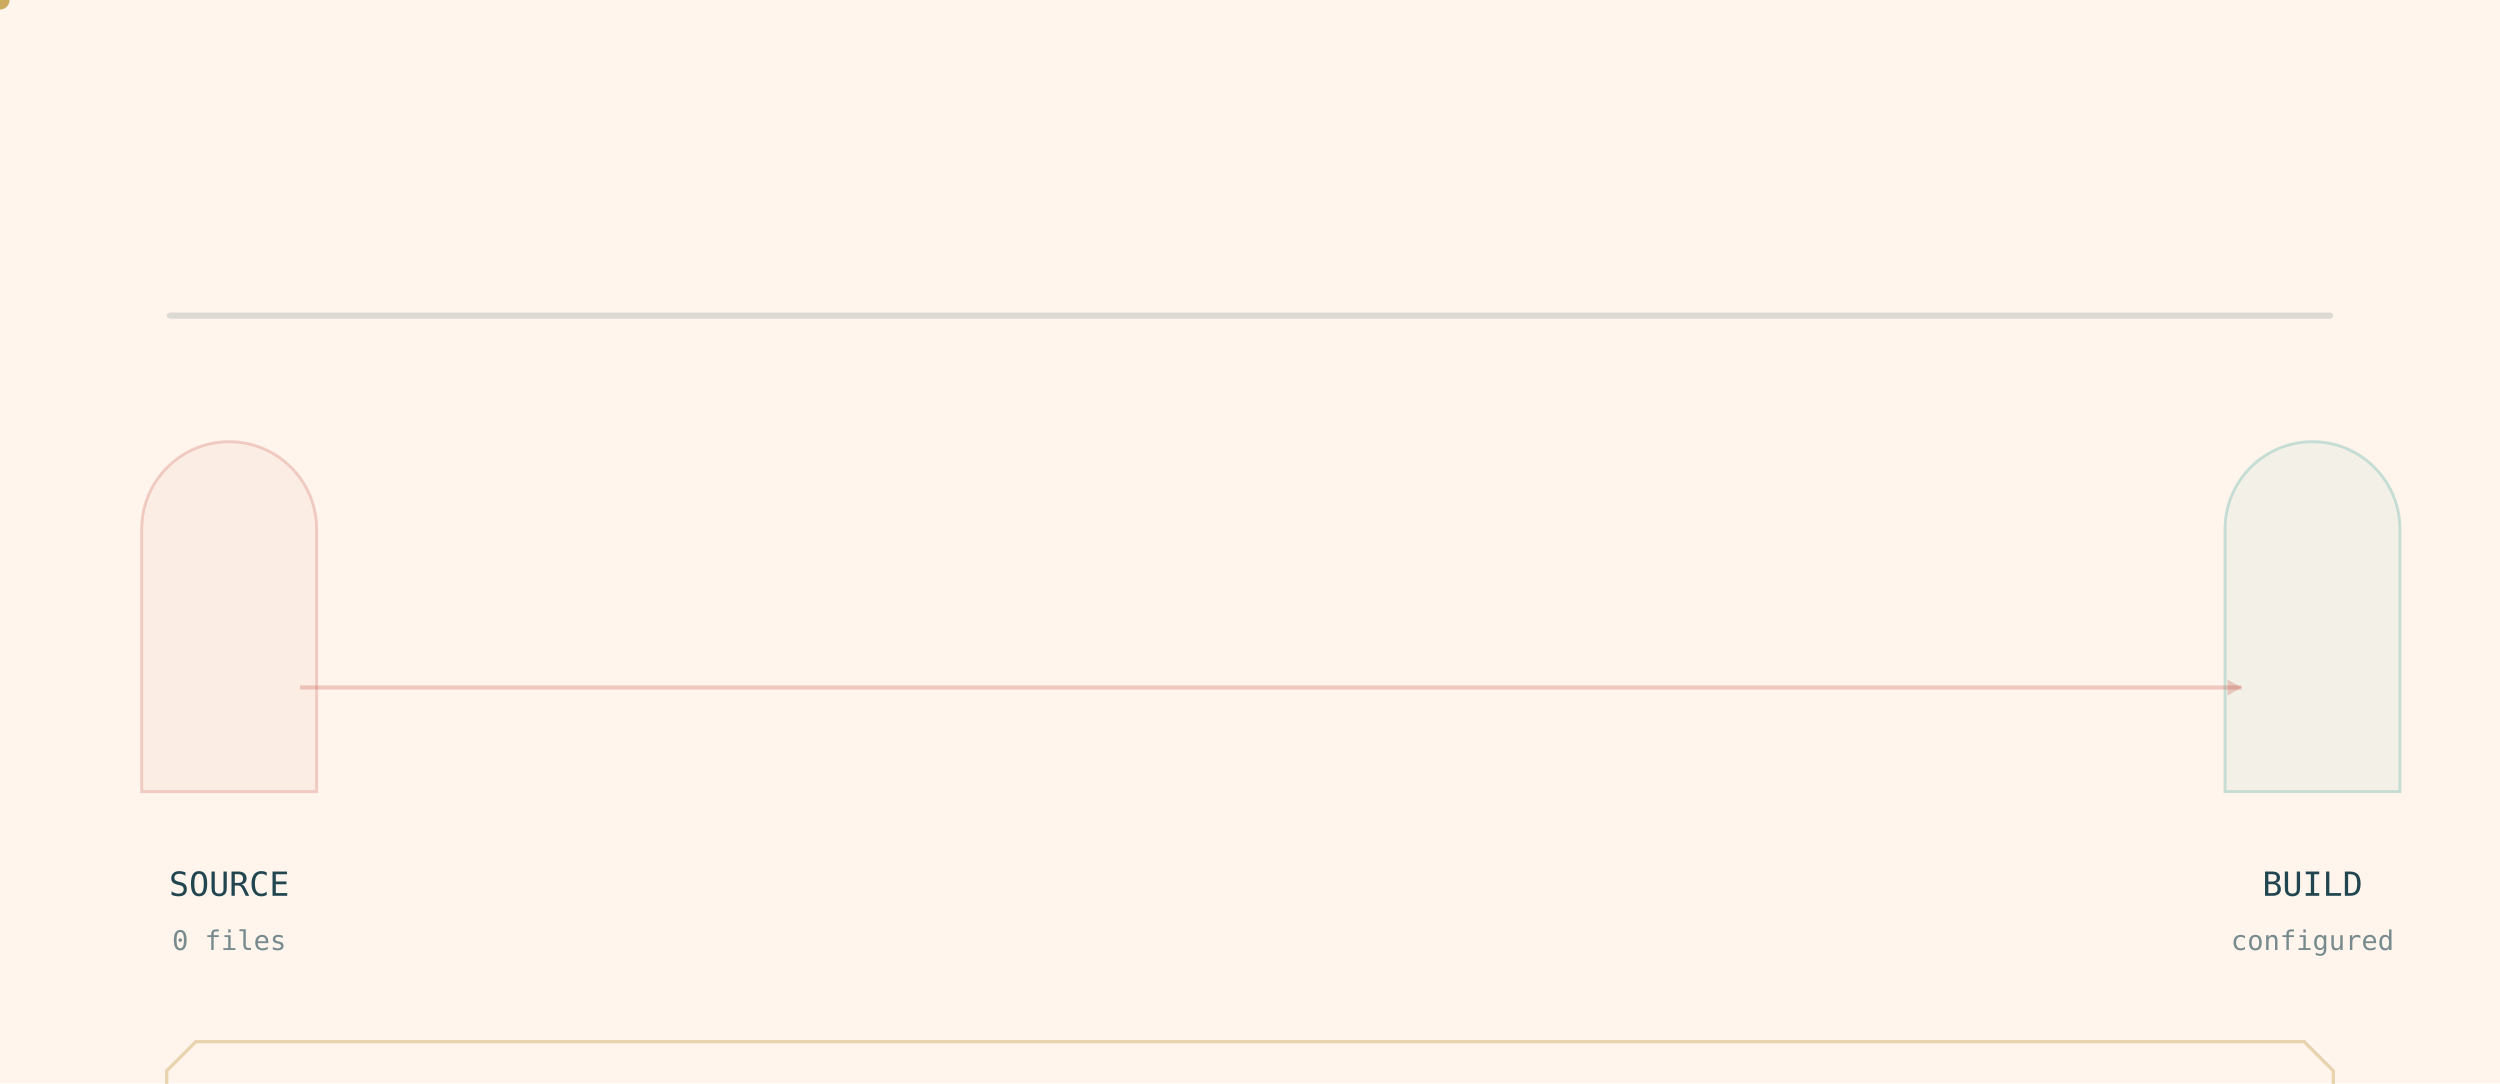
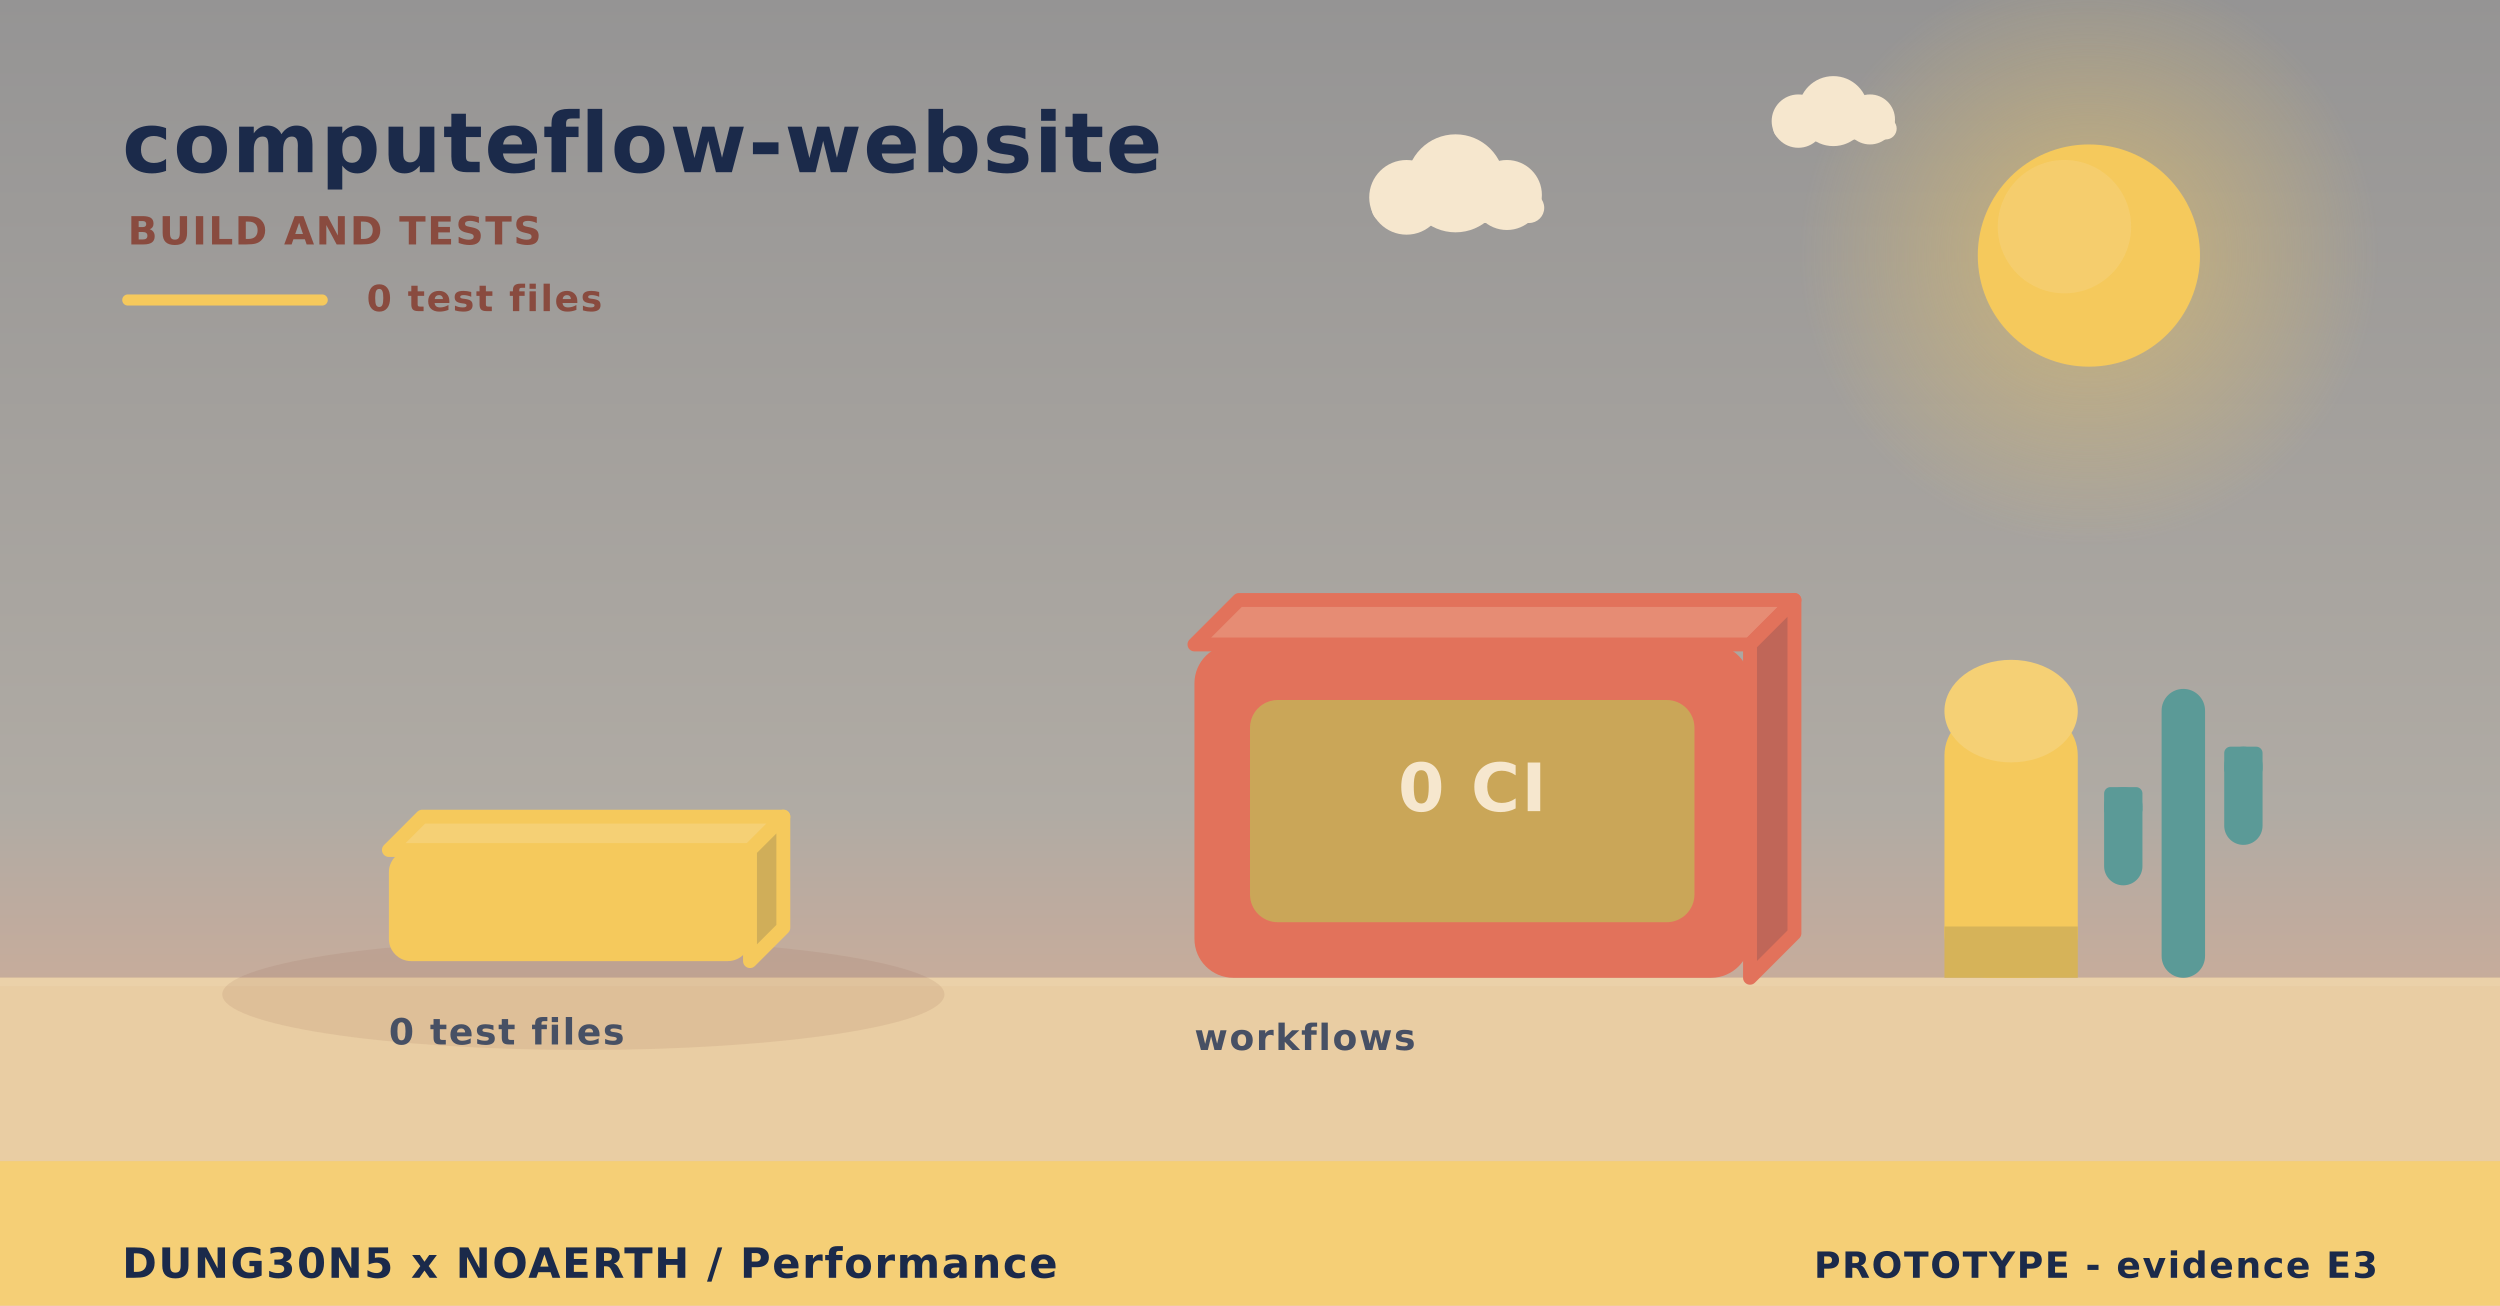
- <svg xmlns="http://www.w3.org/2000/svg" viewBox="0 0 1200 520" width="1200" height="520" role="img" aria-label="computeflow-website build evidence">
-   <rect width="1200" height="520" fill="#fff5ed" />
-   <defs>
-     <linearGradient id="gb" x1="0" y1="0" x2="1" y2="1">
-       <stop offset="0%" stop-color="#c75346" />
-       <stop offset="100%" stop-color="#24998e" />
-     </linearGradient>
-   </defs>
-   <rect x="80.00" y="150.00" width="1040.00" height="3.00" rx="2.00" fill="rgba(9,52,63,0.140)" opacity="1.00" />
-   <path d="M68.00,380.00 L68.00,254.00 A42.00,42.00 0 0 1 152.00,254.00 L152.00,380.00 Z" fill="rgba(199,83,70,0.100)" opacity="0.55" stroke="rgba(199,83,70,0.450)" stroke-width="1.4" />
-   <polygon points="-192.26,189.00 -136.83,221.00 -136.83,157.00 -192.26,125.00" fill="#735f2e" opacity="0.95" />
-   <polygon points="-247.68,221.00 -192.26,253.00 -192.26,189.00 -247.68,157.00" fill="#1c776f" opacity="0.95" />
-   <polygon points="-192.26,125.00 -136.83,157.00 -192.26,189.00 -247.68,157.00" fill="#c75346" opacity="0.95" />
-   <text x="110" y="430" font-family="ui-monospace,Menlo,monospace" font-size="16" fill="rgba(9,52,63,0.900)" text-anchor="middle">SOURCE</text>
-   <text x="110" y="456" font-family="ui-monospace,Menlo,monospace" font-size="13" fill="rgba(9,52,63,0.550)" text-anchor="middle">0 files</text>
-   <path d="M1068.00,380.00 L1068.00,254.00 A42.00,42.00 0 0 1 1152.00,254.00 L1152.00,380.00 Z" fill="rgba(36,153,142,0.100)" opacity="0.55" stroke="rgba(36,153,142,0.450)" stroke-width="1.4" />
-   <polygon points="673.77,689.00 729.19,721.00 729.19,657.00 673.77,625.00" fill="#735f2e" opacity="0.95" />
-   <polygon points="618.34,721.00 673.77,753.00 673.77,689.00 618.34,657.00" fill="#1c776f" opacity="0.95" />
-   <polygon points="673.77,625.00 729.19,657.00 673.77,689.00 618.34,657.00" fill="#24998e" opacity="0.95" />
-   <text x="1110" y="430" font-family="ui-monospace,Menlo,monospace" font-size="16" fill="rgba(9,52,63,0.900)" text-anchor="middle">BUILD</text>
-   <text x="1110" y="456" font-family="ui-monospace,Menlo,monospace" font-size="13" fill="rgba(9,52,63,0.550)" text-anchor="middle">configured</text>
-   <line x1="144.00" y1="330.00" x2="1076.00" y2="330.00" stroke="rgba(199,83,70,0.500)" stroke-width="2.00" opacity="0.55" />
-   <polygon points="1076.00,330.00 1069.20,326.20 1069.20,333.80" fill="rgba(199,83,70,0.500)" opacity="0.55" />
-   <g opacity="0.9">
-     <circle cx="0.00" cy="0.00" r="4.60" fill="#c7a350" opacity="1.00" />
-     <animateTransform attributeName="transform" type="translate" values="144.00,330.00 1076.00,330.00" dur="5.933s" begin="0.0s" repeatCount="indefinite" />
-     <animateTransform attributeName="transform" type="translate" values="1076.00,330.00 144.00,330.00" dur="5.933s" begin="2.967s" repeatCount="indefinite" />
+ <svg xmlns="http://www.w3.org/2000/svg" width="900" height="470" viewBox="0 0 900 470" role="img" aria-label="computeflow-website - how it is verified">
+   <linearGradient id="skyb" x1="0" y1="0" x2="0" y2="1">
+     <stop offset="0" stop-color="#959494" />
+     <stop offset="0.62" stop-color="#b0aba4" />
+     <stop offset="1" stop-color="#f3ad8a" />
+   </linearGradient>
+   <rect width="900" height="470" fill="url(#skyb)" />
+   <radialGradient id="sunb">
+     <stop offset="0.35" stop-color="#f5c95c" stop-opacity="0.34" />
+     <stop offset="1" stop-color="#f5c95c" stop-opacity="0" />
+   </radialGradient>
+   <circle cx="752" cy="92" r="104" fill="url(#sunb)" />
+   <circle cx="752" cy="92" r="40" fill="#f5c95c" />
+   <circle cx="743.2" cy="81.6" r="24" fill="#f5d27e" opacity="0.5" />
+   <g>
+     <circle cx="524" cy="66" r="17.64" fill="#f6e7ce" />
+     <circle cx="506.36" cy="71.04" r="13.44" fill="#f6e7ce" />
+     <circle cx="542.48" cy="70.2" r="12.6" fill="#f6e7ce" />
+     <rect x="493.76" y="69.36" width="62.16" height="10.92" rx="5.46" fill="#f6e7ce" />
+     <animateTransform attributeName="transform" type="translate" values="0 0;24 0;0 0" dur="36s" begin="0s" repeatCount="indefinite" />
  </g>
-   <path d="M94.00,500.00 H1106.00 L1120.00,514.00 V546.00 L1106.00,560.00 H94.00 L80.00,546.00 V514.00 Z" fill="none" stroke="rgba(199,163,80,0.500)" stroke-width="1.60" opacity="0.80" />
-   <text x="600" y="536" font-family="ui-monospace,Menlo,monospace" font-size="16" fill="rgba(199,163,80,0.950)" text-anchor="middle">no test suite present in this repository — shown as measured, not implied</text>
+   <g>
+     <circle cx="660" cy="40" r="12.6" fill="#f6e7ce" />
+     <circle cx="647.4" cy="43.6" r="9.6" fill="#f6e7ce" />
+     <circle cx="673.2" cy="43" r="9" fill="#f6e7ce" />
+     <rect x="638.4" y="42.4" width="44.4" height="7.8" rx="3.9" fill="#f6e7ce" />
+     <animateTransform attributeName="transform" type="translate" values="0 0;-18 0;0 0" dur="46s" begin="3s" repeatCount="indefinite" />
+   </g>
+   <rect x="0" y="352" width="900" height="118" fill="#e9cda3" />
+   <rect x="0" y="352" width="900" height="3" fill="#ebd1a9" />
+   <text x="44" y="62" font-family="Verdana,DejaVu Sans,sans-serif" font-size="30" font-weight="700" letter-spacing="0.6" fill="#1b2a4a" text-anchor="start">computeflow-website</text>
+   <text x="46" y="88" font-family="Verdana,DejaVu Sans,sans-serif" font-size="14" font-weight="700" letter-spacing="0.6" fill="#894b3f" text-anchor="start">BUILD AND TESTS</text>
+   <rect x="44" y="106" width="74" height="4" rx="2" fill="#f5c95c" />
+   <text x="132" y="112" font-family="Verdana,DejaVu Sans,sans-serif" font-size="13" font-weight="700" letter-spacing="0.6" fill="#894b3f" text-anchor="start">0 test files</text>
+   <ellipse cx="210" cy="358" rx="130" ry="20" fill="rgba(138,90,68,0.11)" />
+   <g>
+     <path d="M140,306 L270,306 L282,294 L152,294 Z" fill="#f5d075" stroke="#f5c95c" stroke-width="5" stroke-linejoin="round" />
+     <path d="M270,306 L282,294 L282,334 L270,346 Z" fill="#d0ae59" stroke="#f5c95c" stroke-width="5" stroke-linejoin="round" />
+     <rect x="140" y="306" width="130" height="40" rx="8" fill="#f5c95c" />
+     <animateTransform attributeName="transform" type="translate" values="0 10;0 0" dur="0.8s" begin="0.5s" fill="freeze" />
+   </g>
+   <text x="140" y="376" font-family="Verdana,DejaVu Sans,sans-serif" font-size="13" font-weight="700" letter-spacing="0.6" fill="#475064" text-anchor="start">0 test files</text>
+   <path d="M430,232 L630,232 L646,216 L446,216 Z" fill="#e68c74" stroke="#e2725b" stroke-width="5" stroke-linejoin="round" />
+   <path d="M630,232 L646,216 L646,336 L630,352 Z" fill="#c06658" stroke="#e2725b" stroke-width="5" stroke-linejoin="round" />
+   <rect x="430" y="232" width="200" height="120" rx="14" fill="#e2725b" />
+   <rect x="450" y="252" width="160" height="80" rx="10" fill="#c9a958" opacity="0.94" />
+   <text x="530" y="292" font-family="Verdana,DejaVu Sans,sans-serif" font-size="24" font-weight="700" letter-spacing="0.6" fill="#f6e7ce" text-anchor="middle">0 CI</text>
+   <text x="430" y="378" font-family="Verdana,DejaVu Sans,sans-serif" font-size="13" font-weight="700" letter-spacing="0.6" fill="#475064" text-anchor="start">workflows</text>
+   <rect x="700" y="256" width="48" height="96" rx="16" fill="#f5c95c" />
+   <ellipse cx="724" cy="256" rx="24" ry="18.46" fill="#f5d075" />
+   <rect x="700" y="333.54" width="48" height="18.46" fill="#d6b359" />
+   <rect x="778.18" y="248" width="15.64" height="104" rx="7.82" fill="#5b9a97" />
+   <rect x="757.48" y="283.36" width="13.8" height="35.36" rx="6.9" fill="#5b9a97" />
+   <rect x="757.48" y="283.36" width="13.8" height="10.4" rx="2.3" fill="#5b9a97" />
+   <rect x="800.72" y="268.8" width="13.8" height="35.36" rx="6.9" fill="#5b9a97" />
+   <rect x="800.72" y="268.8" width="13.8" height="10.4" rx="2.3" fill="#5b9a97" />
+   <rect x="0" y="418" width="900" height="52" rx="0" fill="#f5cf73" opacity="0.94" />
+   <text x="44" y="460" font-family="Verdana,DejaVu Sans,sans-serif" font-size="15" font-weight="700" letter-spacing="0.6" fill="#1b2a4a" text-anchor="start">DUNG30N5 x NOAERTH  /  Performance</text>
+   <text x="856" y="460" font-family="Verdana,DejaVu Sans,sans-serif" font-size="13" font-weight="700" letter-spacing="0.6" fill="#1b2a4a" text-anchor="end">PROTOTYPE  -  evidence E3</text>
</svg>
